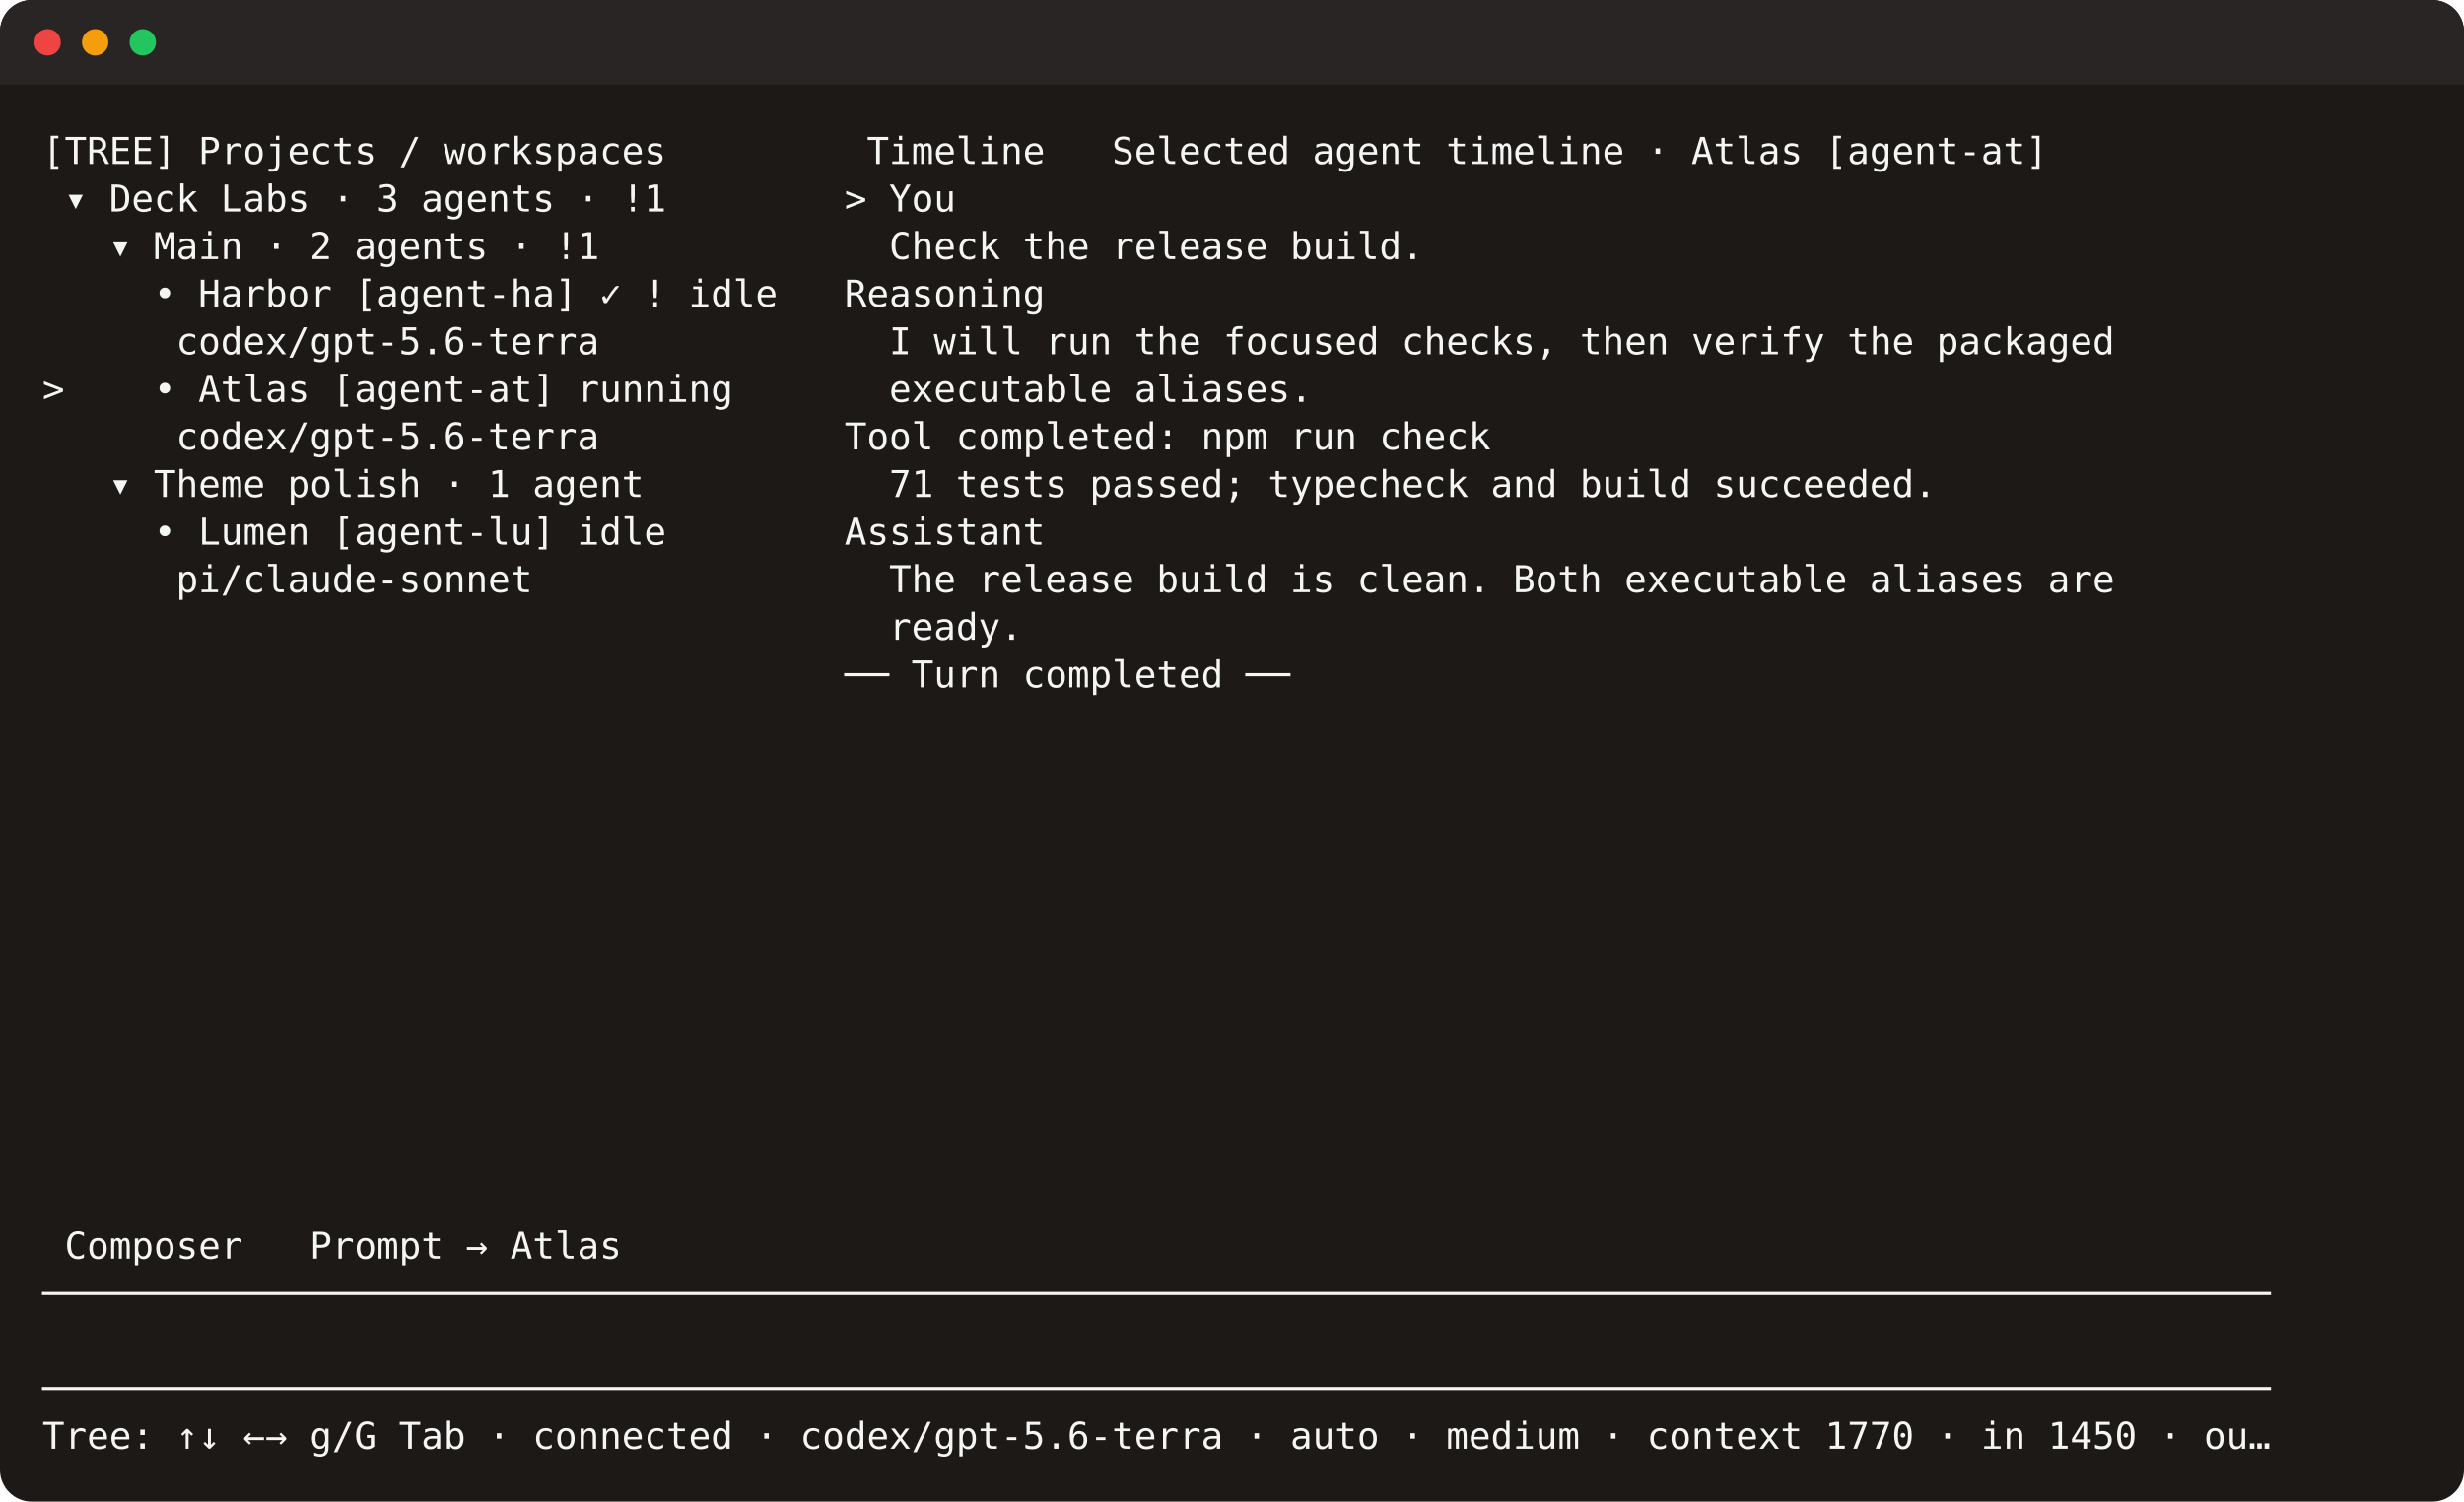
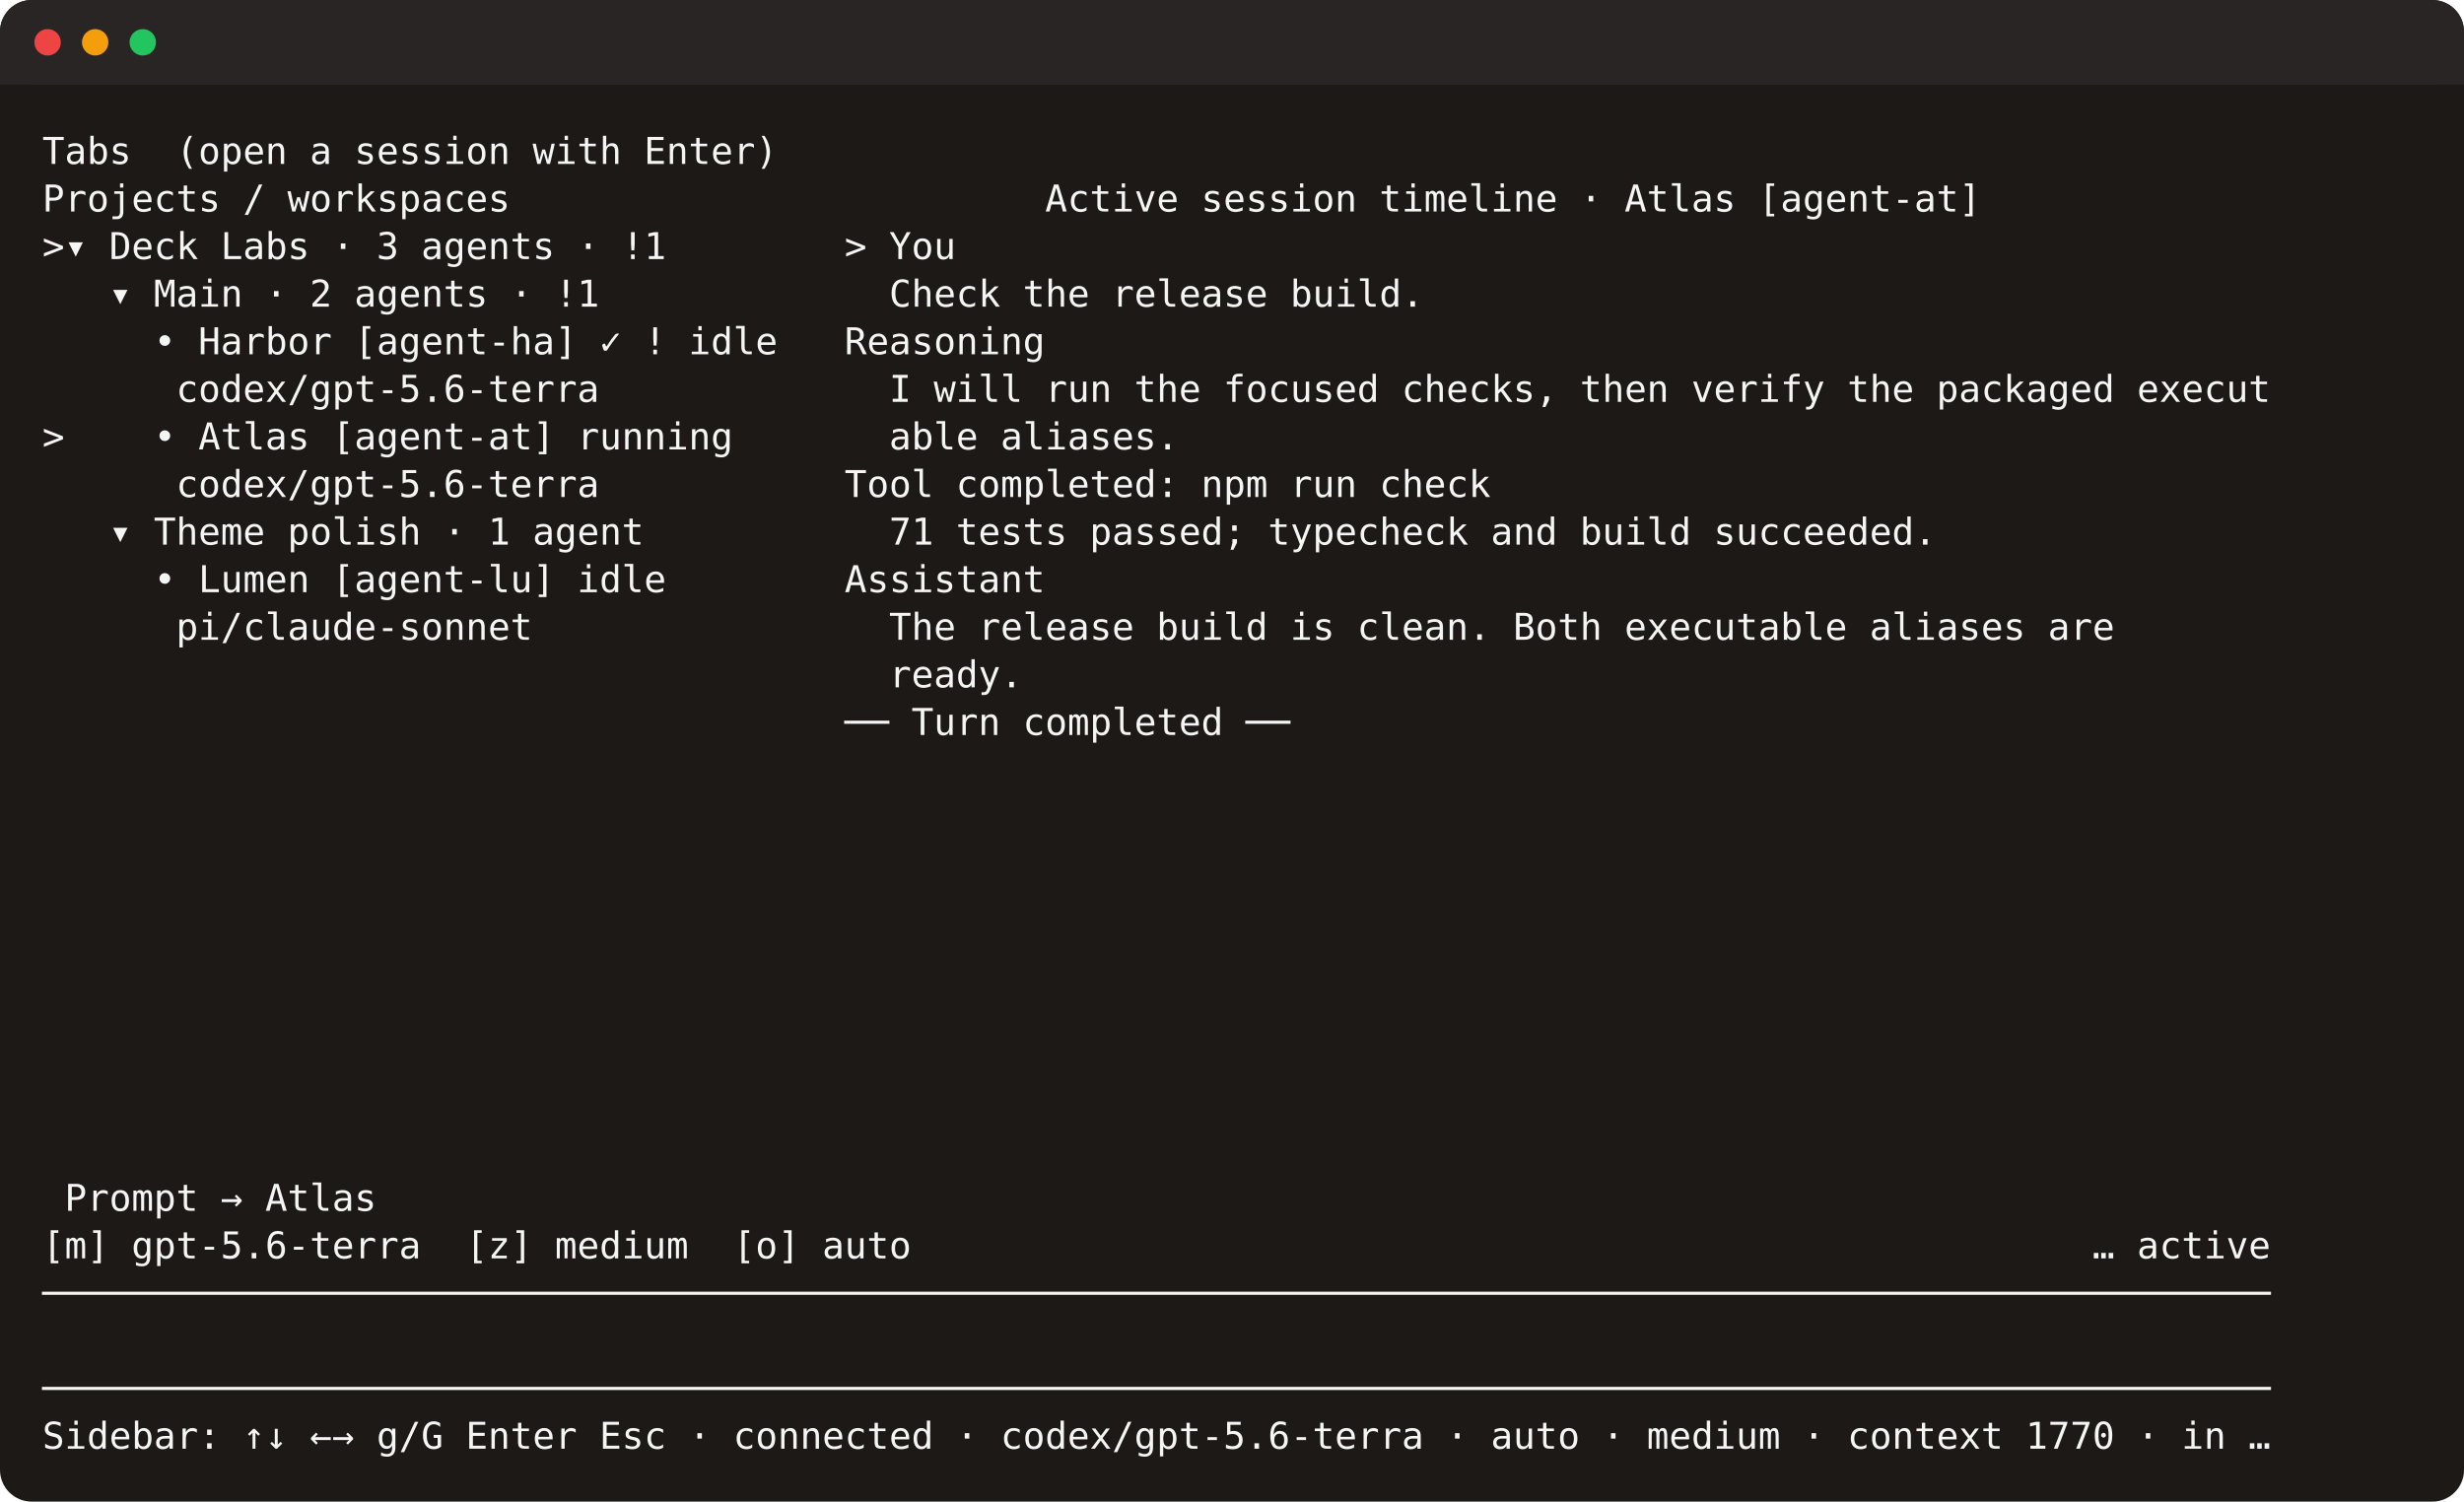
<svg xmlns="http://www.w3.org/2000/svg" width="932" height="568" viewBox="0 0 932 568">
  <rect width="932" height="568" rx="12" fill="#1c1917" />
  <rect width="932" height="32" rx="12" fill="#292524" />
  <rect y="20" width="932" height="12" fill="#292524" />
  <circle cx="18" cy="16" r="5" fill="#ef4444" />
  <circle cx="36" cy="16" r="5" fill="#f59e0b" />
  <circle cx="54" cy="16" r="5" fill="#22c55e" />
  <g fill="#f5f5f4" font-family="SFMono-Regular, Menlo, Consolas, monospace" font-size="14" xml:space="preserve">
-     <text x="16" y="62">[TREE] Projects / workspaces         Timeline   Selected agent timeline · Atlas [agent-at]          </text>
-     <text x="16" y="80"> ▾ Deck Labs · 3 agents · !1        &gt; You                                                           </text>
-     <text x="16" y="98">   ▾ Main · 2 agents · !1             Check the release build.                                      </text>
-     <text x="16" y="116">     • Harbor [agent-ha] ✓ ! idle   Reasoning                                                       </text>
-     <text x="16" y="134">      codex/gpt-5.6-terra             I will run the focused checks, then verify the packaged       </text>
-     <text x="16" y="152">&gt;    • Atlas [agent-at] running       executable aliases.                                           </text>
-     <text x="16" y="170">      codex/gpt-5.6-terra           Tool completed: npm run check                                   </text>
-     <text x="16" y="188">   ▾ Theme polish · 1 agent           71 tests passed; typecheck and build succeeded.               </text>
-     <text x="16" y="206">     • Lumen [agent-lu] idle        Assistant                                                       </text>
-     <text x="16" y="224">      pi/claude-sonnet                The release build is clean. Both executable aliases are       </text>
-     <text x="16" y="242">                                      ready.                                                        </text>
-     <text x="16" y="260">                                    ── Turn completed ──                                            </text>
-     <text x="16" y="278" />
+     <text x="16" y="62">Tabs  (open a session with Enter)</text>
+     <text x="16" y="80">Projects / workspaces                        Active session timeline · Atlas [agent-at]             </text>
+     <text x="16" y="98">&gt;▾ Deck Labs · 3 agents · !1        &gt; You                                                           </text>
+     <text x="16" y="116">   ▾ Main · 2 agents · !1             Check the release build.                                      </text>
+     <text x="16" y="134">     • Harbor [agent-ha] ✓ ! idle   Reasoning                                                       </text>
+     <text x="16" y="152">      codex/gpt-5.6-terra             I will run the focused checks, then verify the packaged execut</text>
+     <text x="16" y="170">&gt;    • Atlas [agent-at] running       able aliases.                                                 </text>
+     <text x="16" y="188">      codex/gpt-5.6-terra           Tool completed: npm run check                                   </text>
+     <text x="16" y="206">   ▾ Theme polish · 1 agent           71 tests passed; typecheck and build succeeded.               </text>
+     <text x="16" y="224">     • Lumen [agent-lu] idle        Assistant                                                       </text>
+     <text x="16" y="242">      pi/claude-sonnet                The release build is clean. Both executable aliases are       </text>
+     <text x="16" y="260">                                      ready.                                                        </text>
+     <text x="16" y="278">                                    ── Turn completed ──                                            </text>
    <text x="16" y="296" />
    <text x="16" y="314" />
    <text x="16" y="332" />
    <text x="16" y="350" />
    <text x="16" y="368" />
    <text x="16" y="386" />
    <text x="16" y="404" />
    <text x="16" y="422" />
    <text x="16" y="440" />
-     <text x="16" y="458" />
-     <text x="16" y="476"> Composer   Prompt → Atlas</text>
+     <text x="16" y="458"> Prompt → Atlas</text>
+     <text x="16" y="476">[m] gpt-5.6-terra  [z] medium  [o] auto                                                     … active</text>
    <text x="16" y="494">────────────────────────────────────────────────────────────────────────────────────────────────────</text>
    <text x="16" y="512">                                                                                                    </text>
    <text x="16" y="530">────────────────────────────────────────────────────────────────────────────────────────────────────</text>
-     <text x="16" y="548">Tree: ↑↓ ←→ g/G Tab · connected · codex/gpt-5.6-terra · auto · medium · context 1770 · in 1450 · ou…</text>
+     <text x="16" y="548">Sidebar: ↑↓ ←→ g/G Enter Esc · connected · codex/gpt-5.6-terra · auto · medium · context 1770 · in …</text>
  </g>
</svg>
